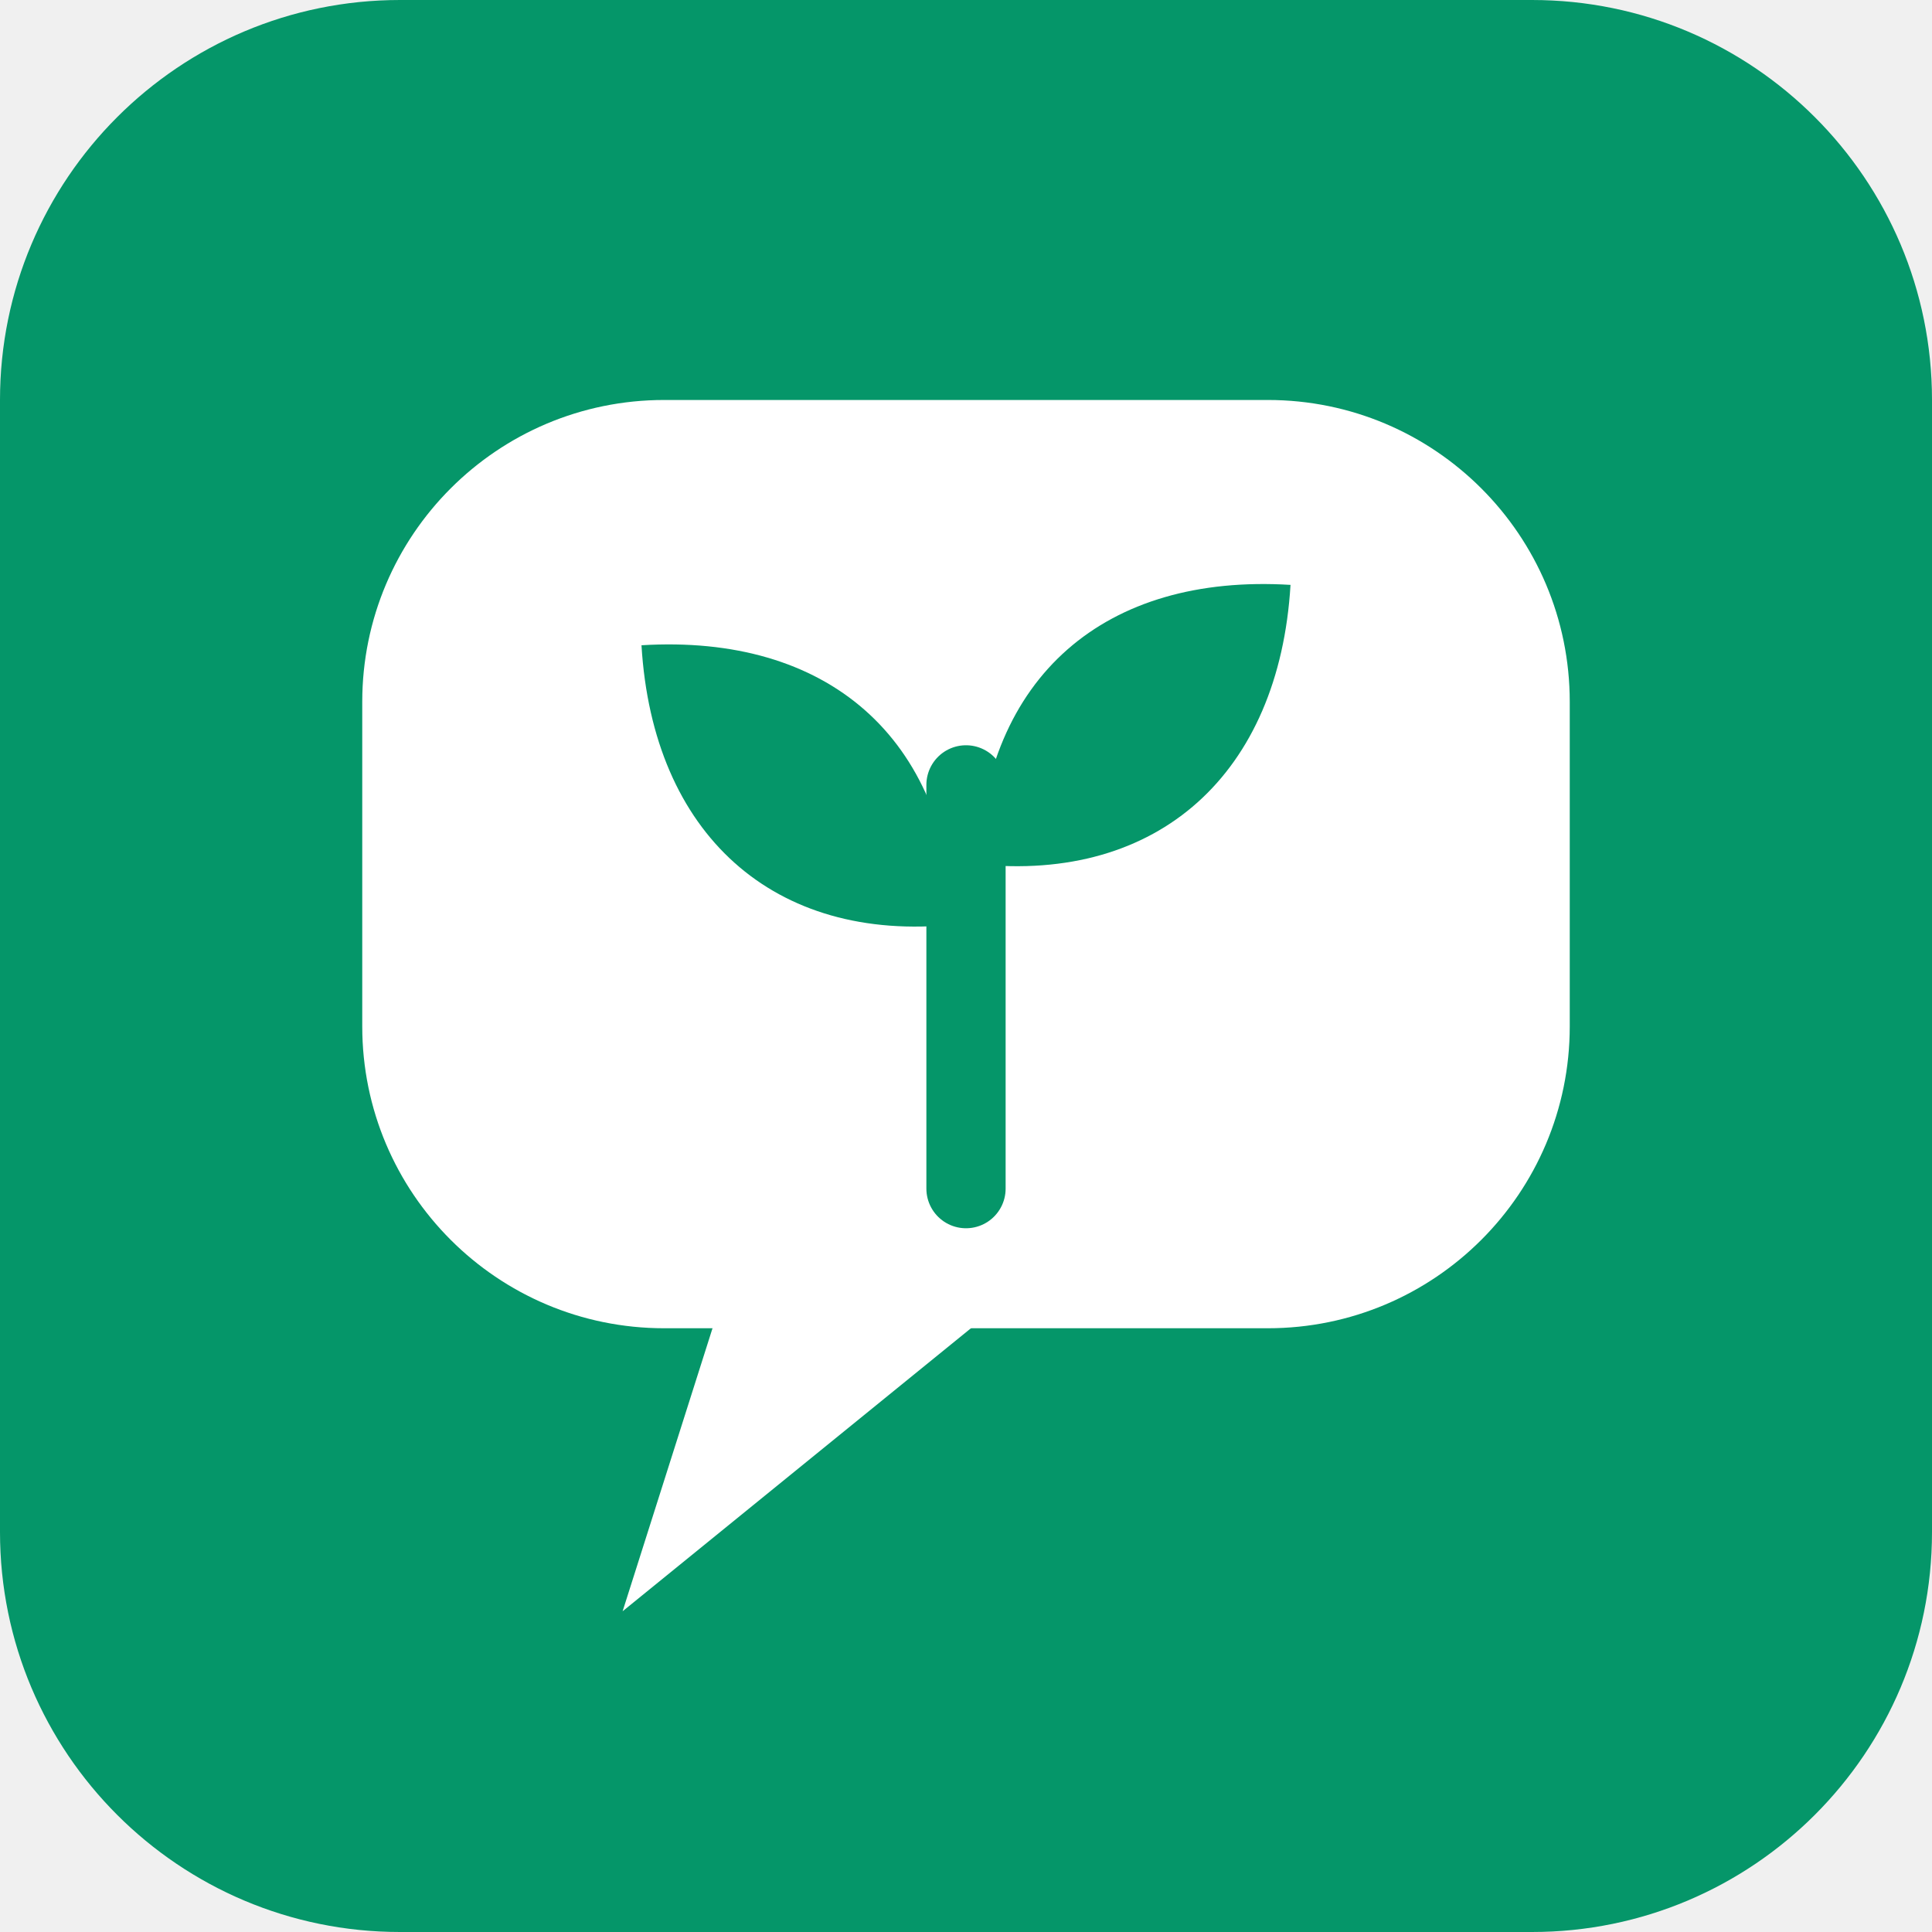
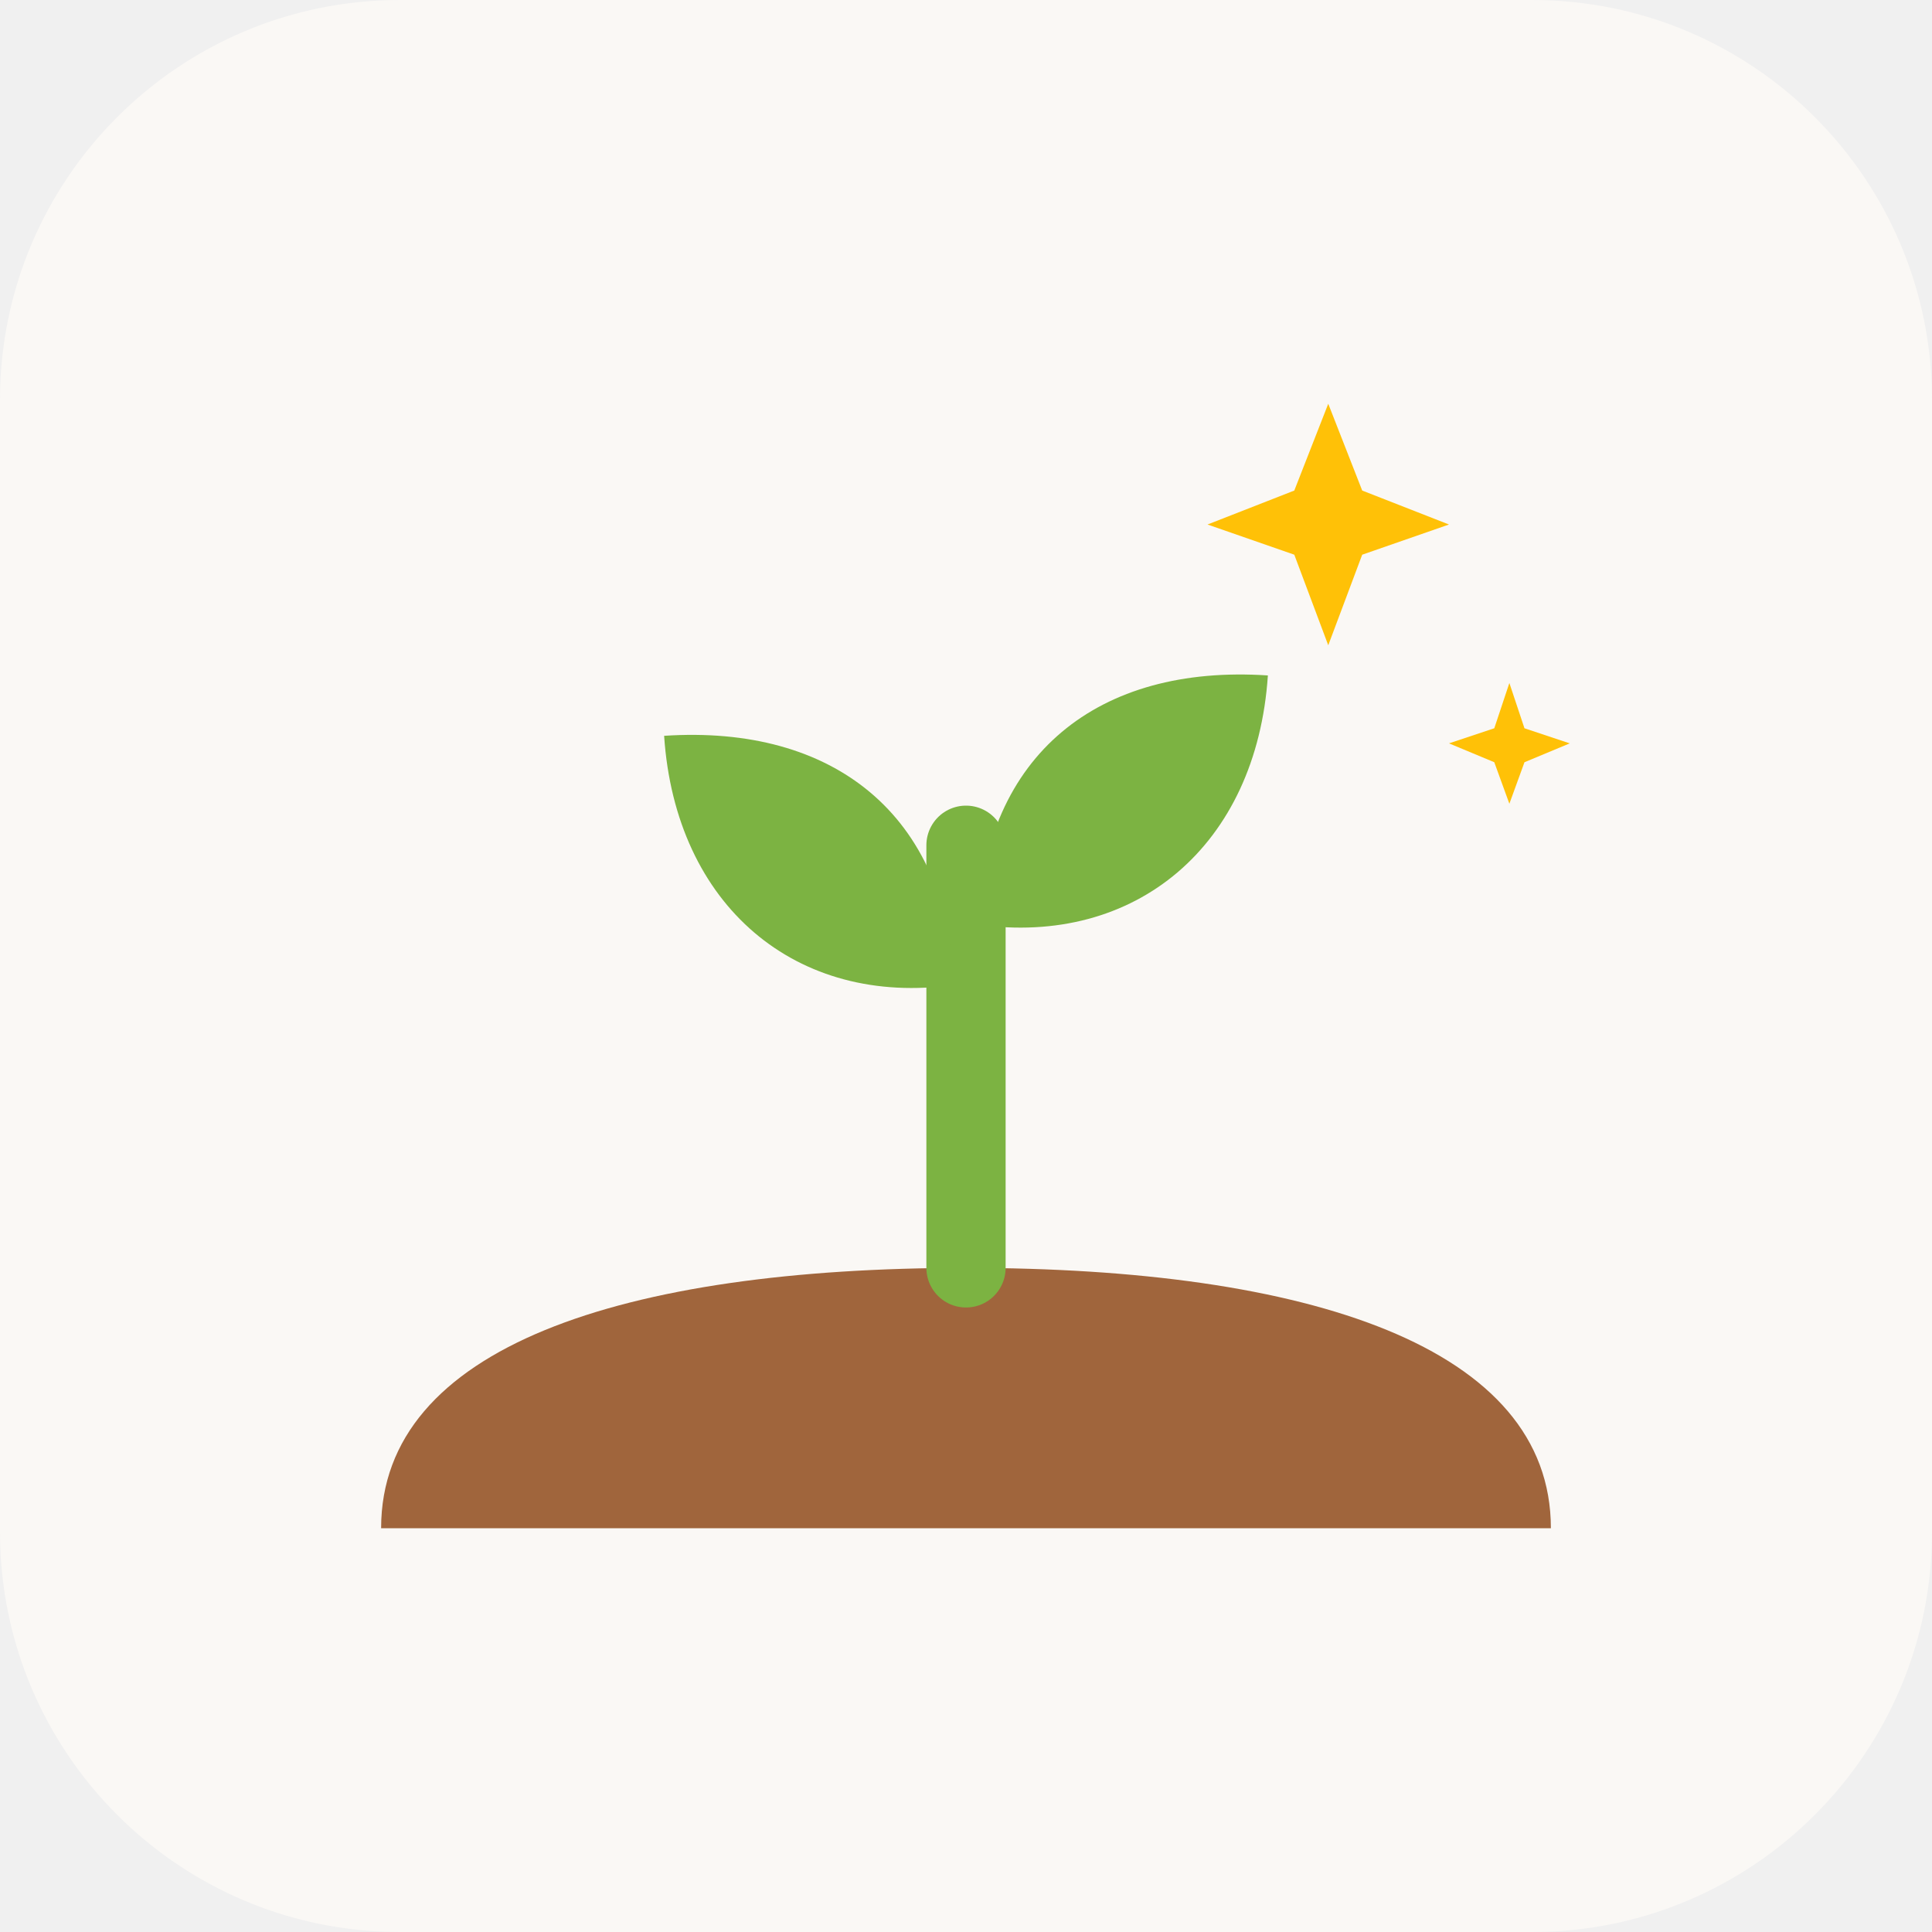
<svg xmlns="http://www.w3.org/2000/svg" viewBox="0 0 512 512">
-   <rect width="512" height="512" rx="106" fill="#059669" />
-   <rect x="96" y="106" width="320" height="246" rx="80" fill="#ffffff" />
-   <path d="M192 342 L165 427 L277 336 Z" fill="#ffffff" />
-   <path d="M256 315 L256 208" fill="none" stroke="#059669" stroke-width="21" stroke-linecap="round" />
-   <path d="M253 245 C205 250 173 221 170 171 C219 168 251 195 253 245 Z" fill="#059669" />
-   <path d="M259 229 C307 234 339 205 342 155 C293 152 261 179 259 229 Z" fill="#059669" />
+   <rect width="512" height="512" rx="106" fill="#FAF8F5" />
+   <path d="M101,405 C101,357 165,336 256,336 C347,336 411,357 411,405 Z" fill="#A0653C" />
+   <path d="M256,336 L256,224" fill="none" stroke="#7CB342" stroke-width="21" stroke-linecap="round" />
+   <path d="M253,261 C211,267 179,240 176,195 C221,192 251,216 253,261 Z" fill="#7CB342" />
+   <path d="M259,245 C301,251 333,224 336,179 C291,176 261,200 259,245 Z" fill="#7CB342" />
+   <path d="M352,107 L361,130 L384,139 L361,147 L352,171 L343,147 L320,139 L343,130 Z" fill="#FFC107" />
+   <path d="M400,181 L404,193 L416,197 L404,202 L400,213 L396,202 L384,197 L396,193 Z" fill="#FFC107" />
</svg>
